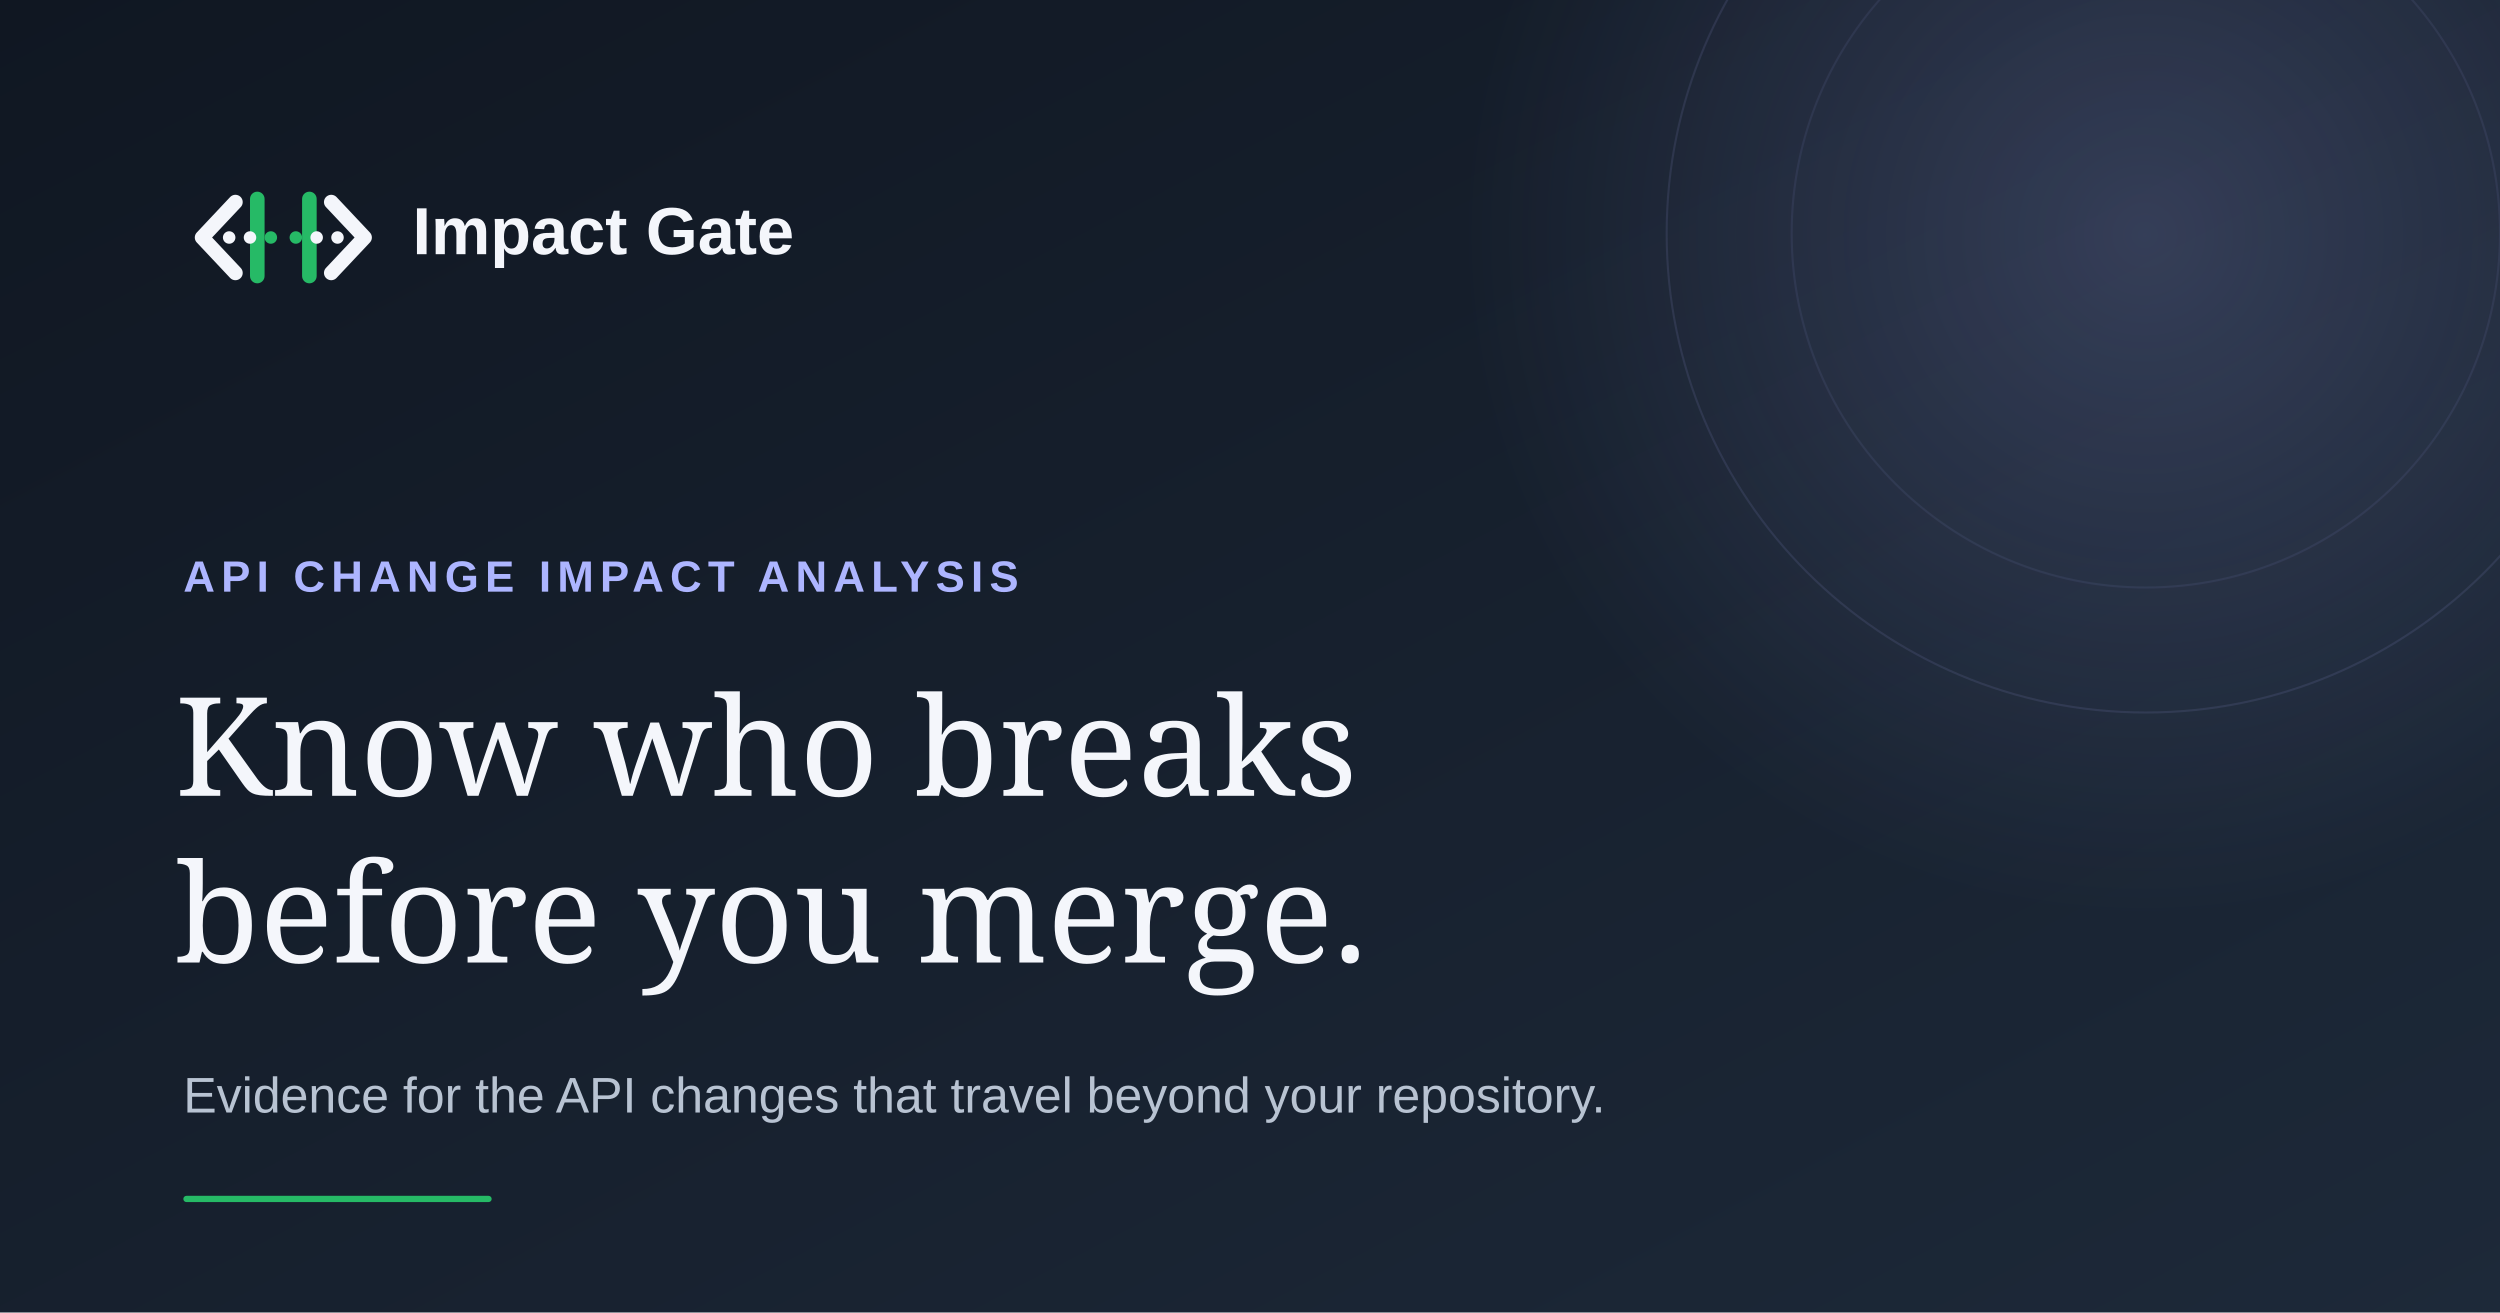
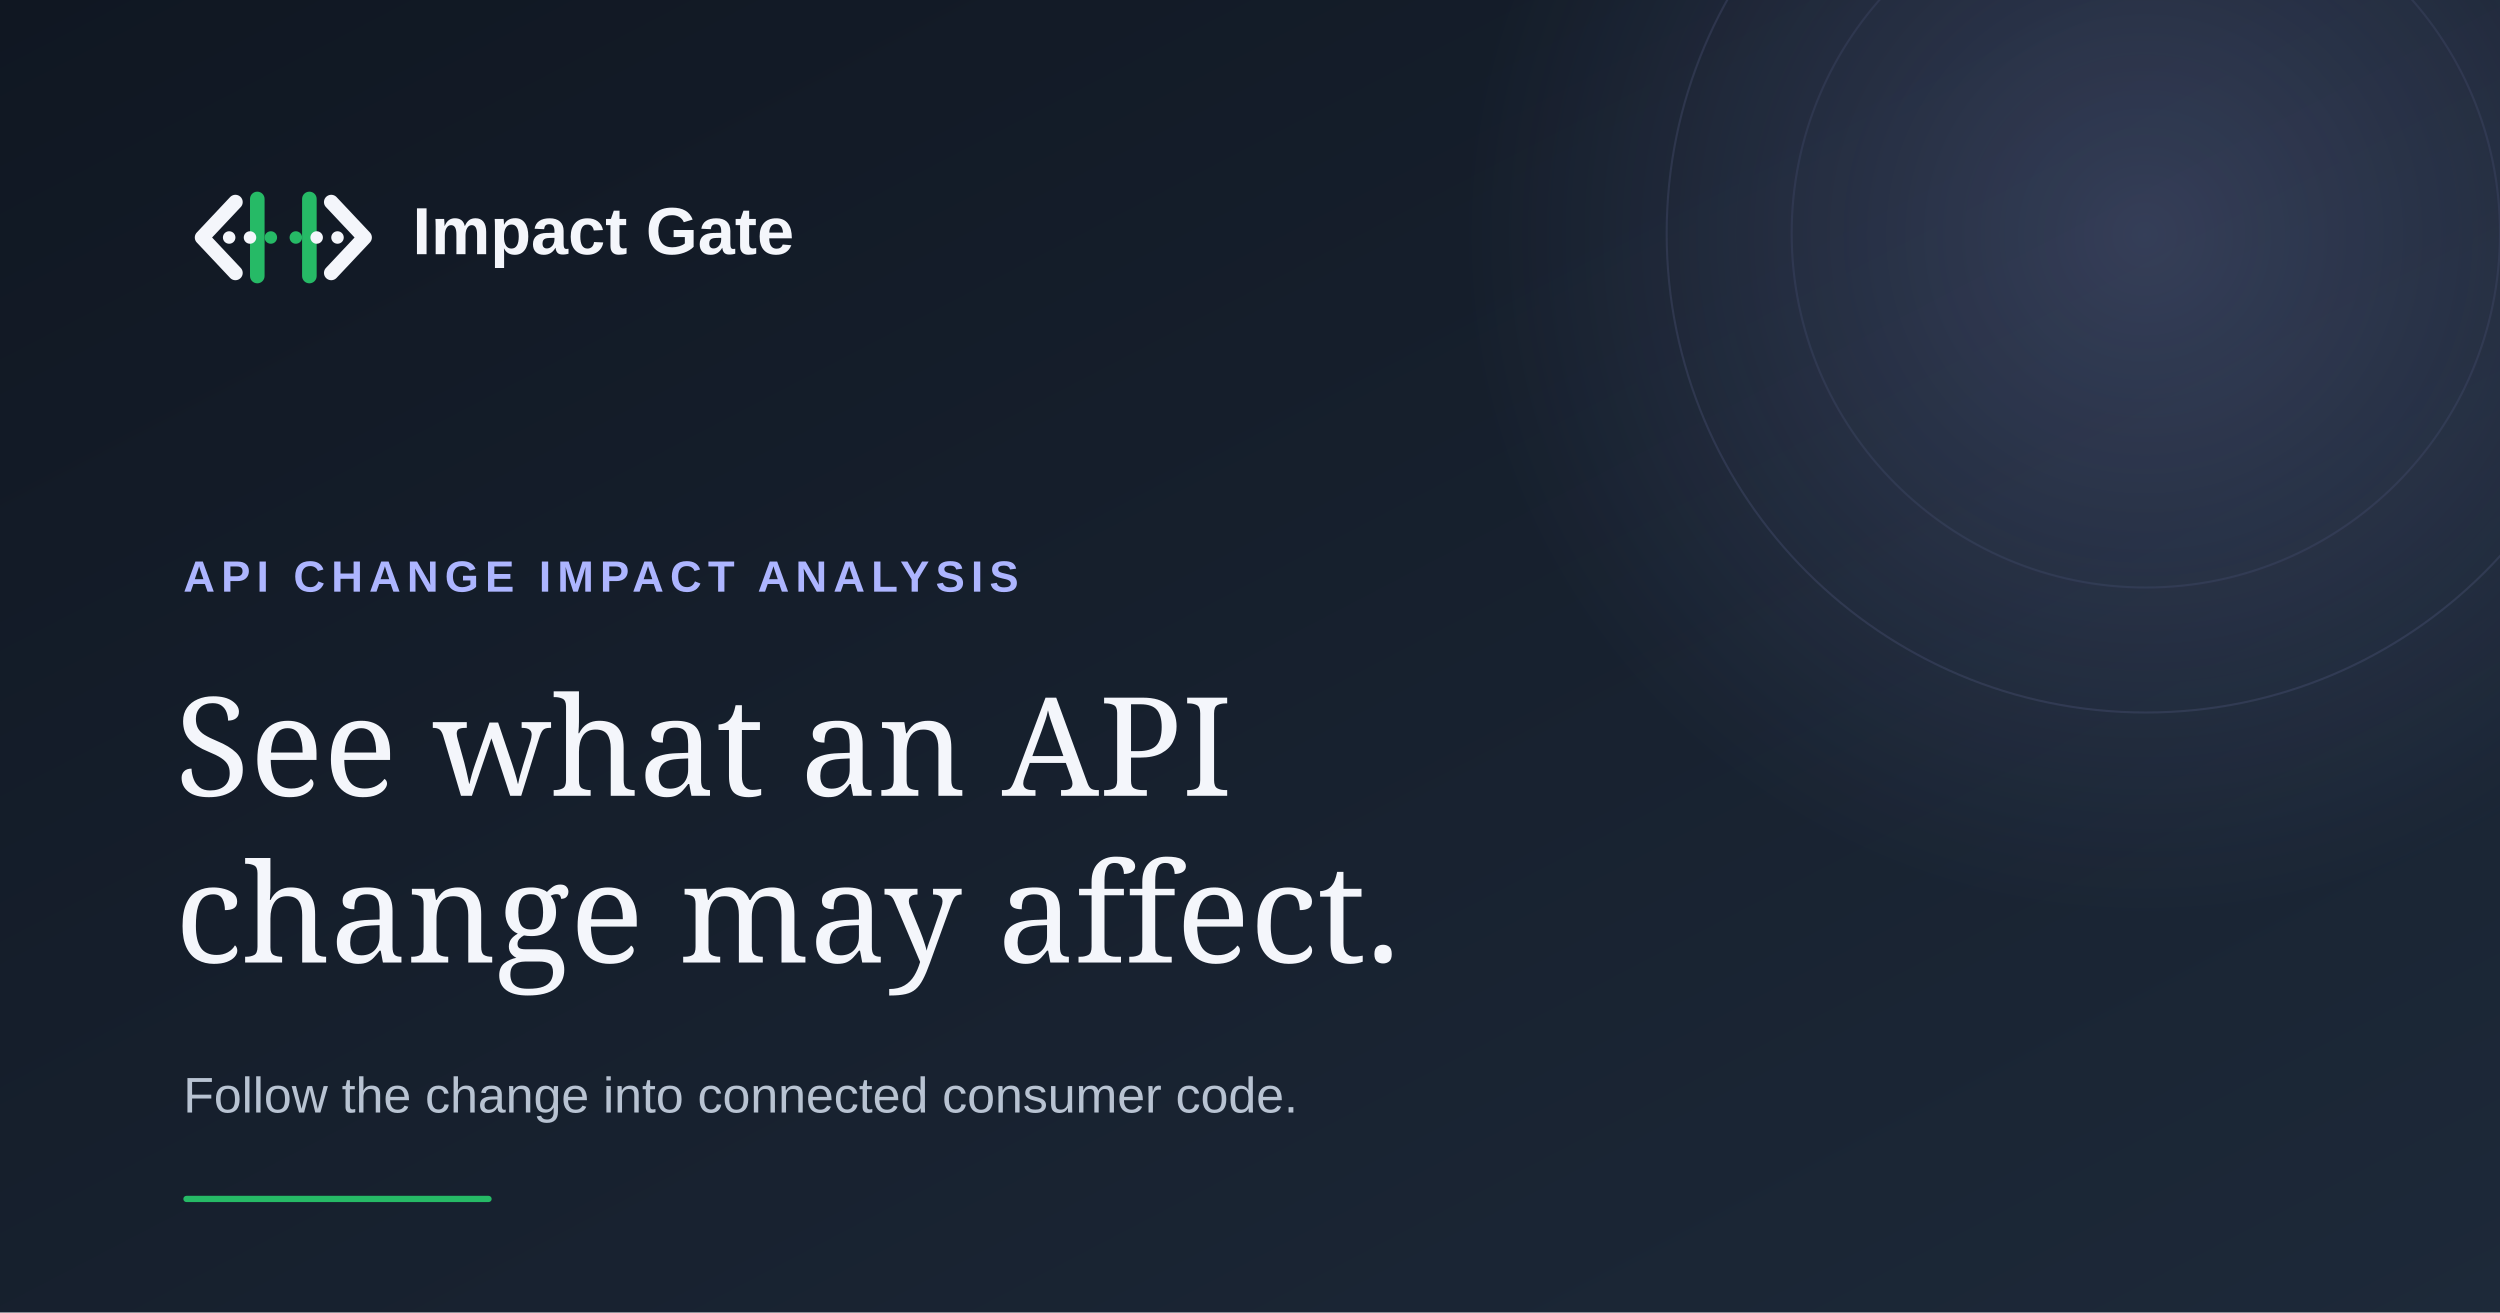
<svg xmlns="http://www.w3.org/2000/svg" width="1200" height="630" viewBox="0 0 1200 630" role="img" aria-labelledby="title description">
  <defs>
    <linearGradient id="background" x1="0" y1="0" x2="1" y2="1">
      <stop offset="0" stop-color="#101722" />
      <stop offset="1" stop-color="#1d2939" />
    </linearGradient>
    <radialGradient id="glow">
      <stop offset="0" stop-color="#adb5ff" stop-opacity=".2" />
      <stop offset="1" stop-color="#adb5ff" stop-opacity="0" />
    </radialGradient>
  </defs>
  <rect width="1200" height="630" fill="url(#background)" />
  <circle cx="1030" cy="112" r="330" fill="url(#glow)" />
  <circle cx="1030" cy="112" r="230" fill="none" stroke="#adb5ff" stroke-opacity=".11" />
  <circle cx="1030" cy="112" r="170" fill="none" stroke="#adb5ff" stroke-opacity=".08" />
  <g transform="translate(86 80)">
    <path d="M27 17 11 34l16 17M73 17l16 17-16 17" fill="none" stroke="#f4f6fb" stroke-width="7" stroke-linecap="round" stroke-linejoin="round" />
    <rect x="34" y="12" width="7" height="44" rx="3.5" fill="#26ba66" />
    <rect x="59" y="12" width="7" height="44" rx="3.5" fill="#26ba66" />
    <circle cx="24" cy="34" r="3" fill="#f4f6fb" />
    <circle cx="34" cy="34" r="3" fill="#f4f6fb" />
    <circle cx="44" cy="34" r="3" fill="#26ba66" />
    <circle cx="56" cy="34" r="3" fill="#26ba66" />
    <circle cx="66" cy="34" r="3" fill="#f4f6fb" />
    <circle cx="76" cy="34" r="3" fill="#f4f6fb" />
    <text x="112" y="42" fill="#f4f6fb" font-family="Arial, Helvetica, sans-serif" font-size="32" font-weight="700">Impact Gate</text>
  </g>
  <text x="88" y="284" fill="#adb5ff" font-family="Arial, Helvetica, sans-serif" font-size="21" font-weight="700" letter-spacing="3">API CHANGE IMPACT ANALYSIS</text>
-   <text x="84" y="382" fill="#f4f6fb" font-family="Georgia, serif" font-size="66">Know who breaks</text>
-   <text x="84" y="462" fill="#f4f6fb" font-family="Georgia, serif" font-size="66">before you merge.</text>
-   <text x="88" y="534" fill="#b8c3d2" font-family="Arial, Helvetica, sans-serif" font-size="24">Evidence for the API changes that travel beyond your repository.</text>
+   <text x="84" y="382" fill="#f4f6fb" font-family="Georgia, serif" font-size="66">See what an API</text>
+   <text x="84" y="462" fill="#f4f6fb" font-family="Georgia, serif" font-size="66">change may affect.</text>
+   <text x="88" y="534" fill="#b8c3d2" font-family="Arial, Helvetica, sans-serif" font-size="24">Follow the change into connected consumer code.</text>
  <rect x="88" y="574" width="148" height="3" rx="1.5" fill="#26ba66" />
</svg>
